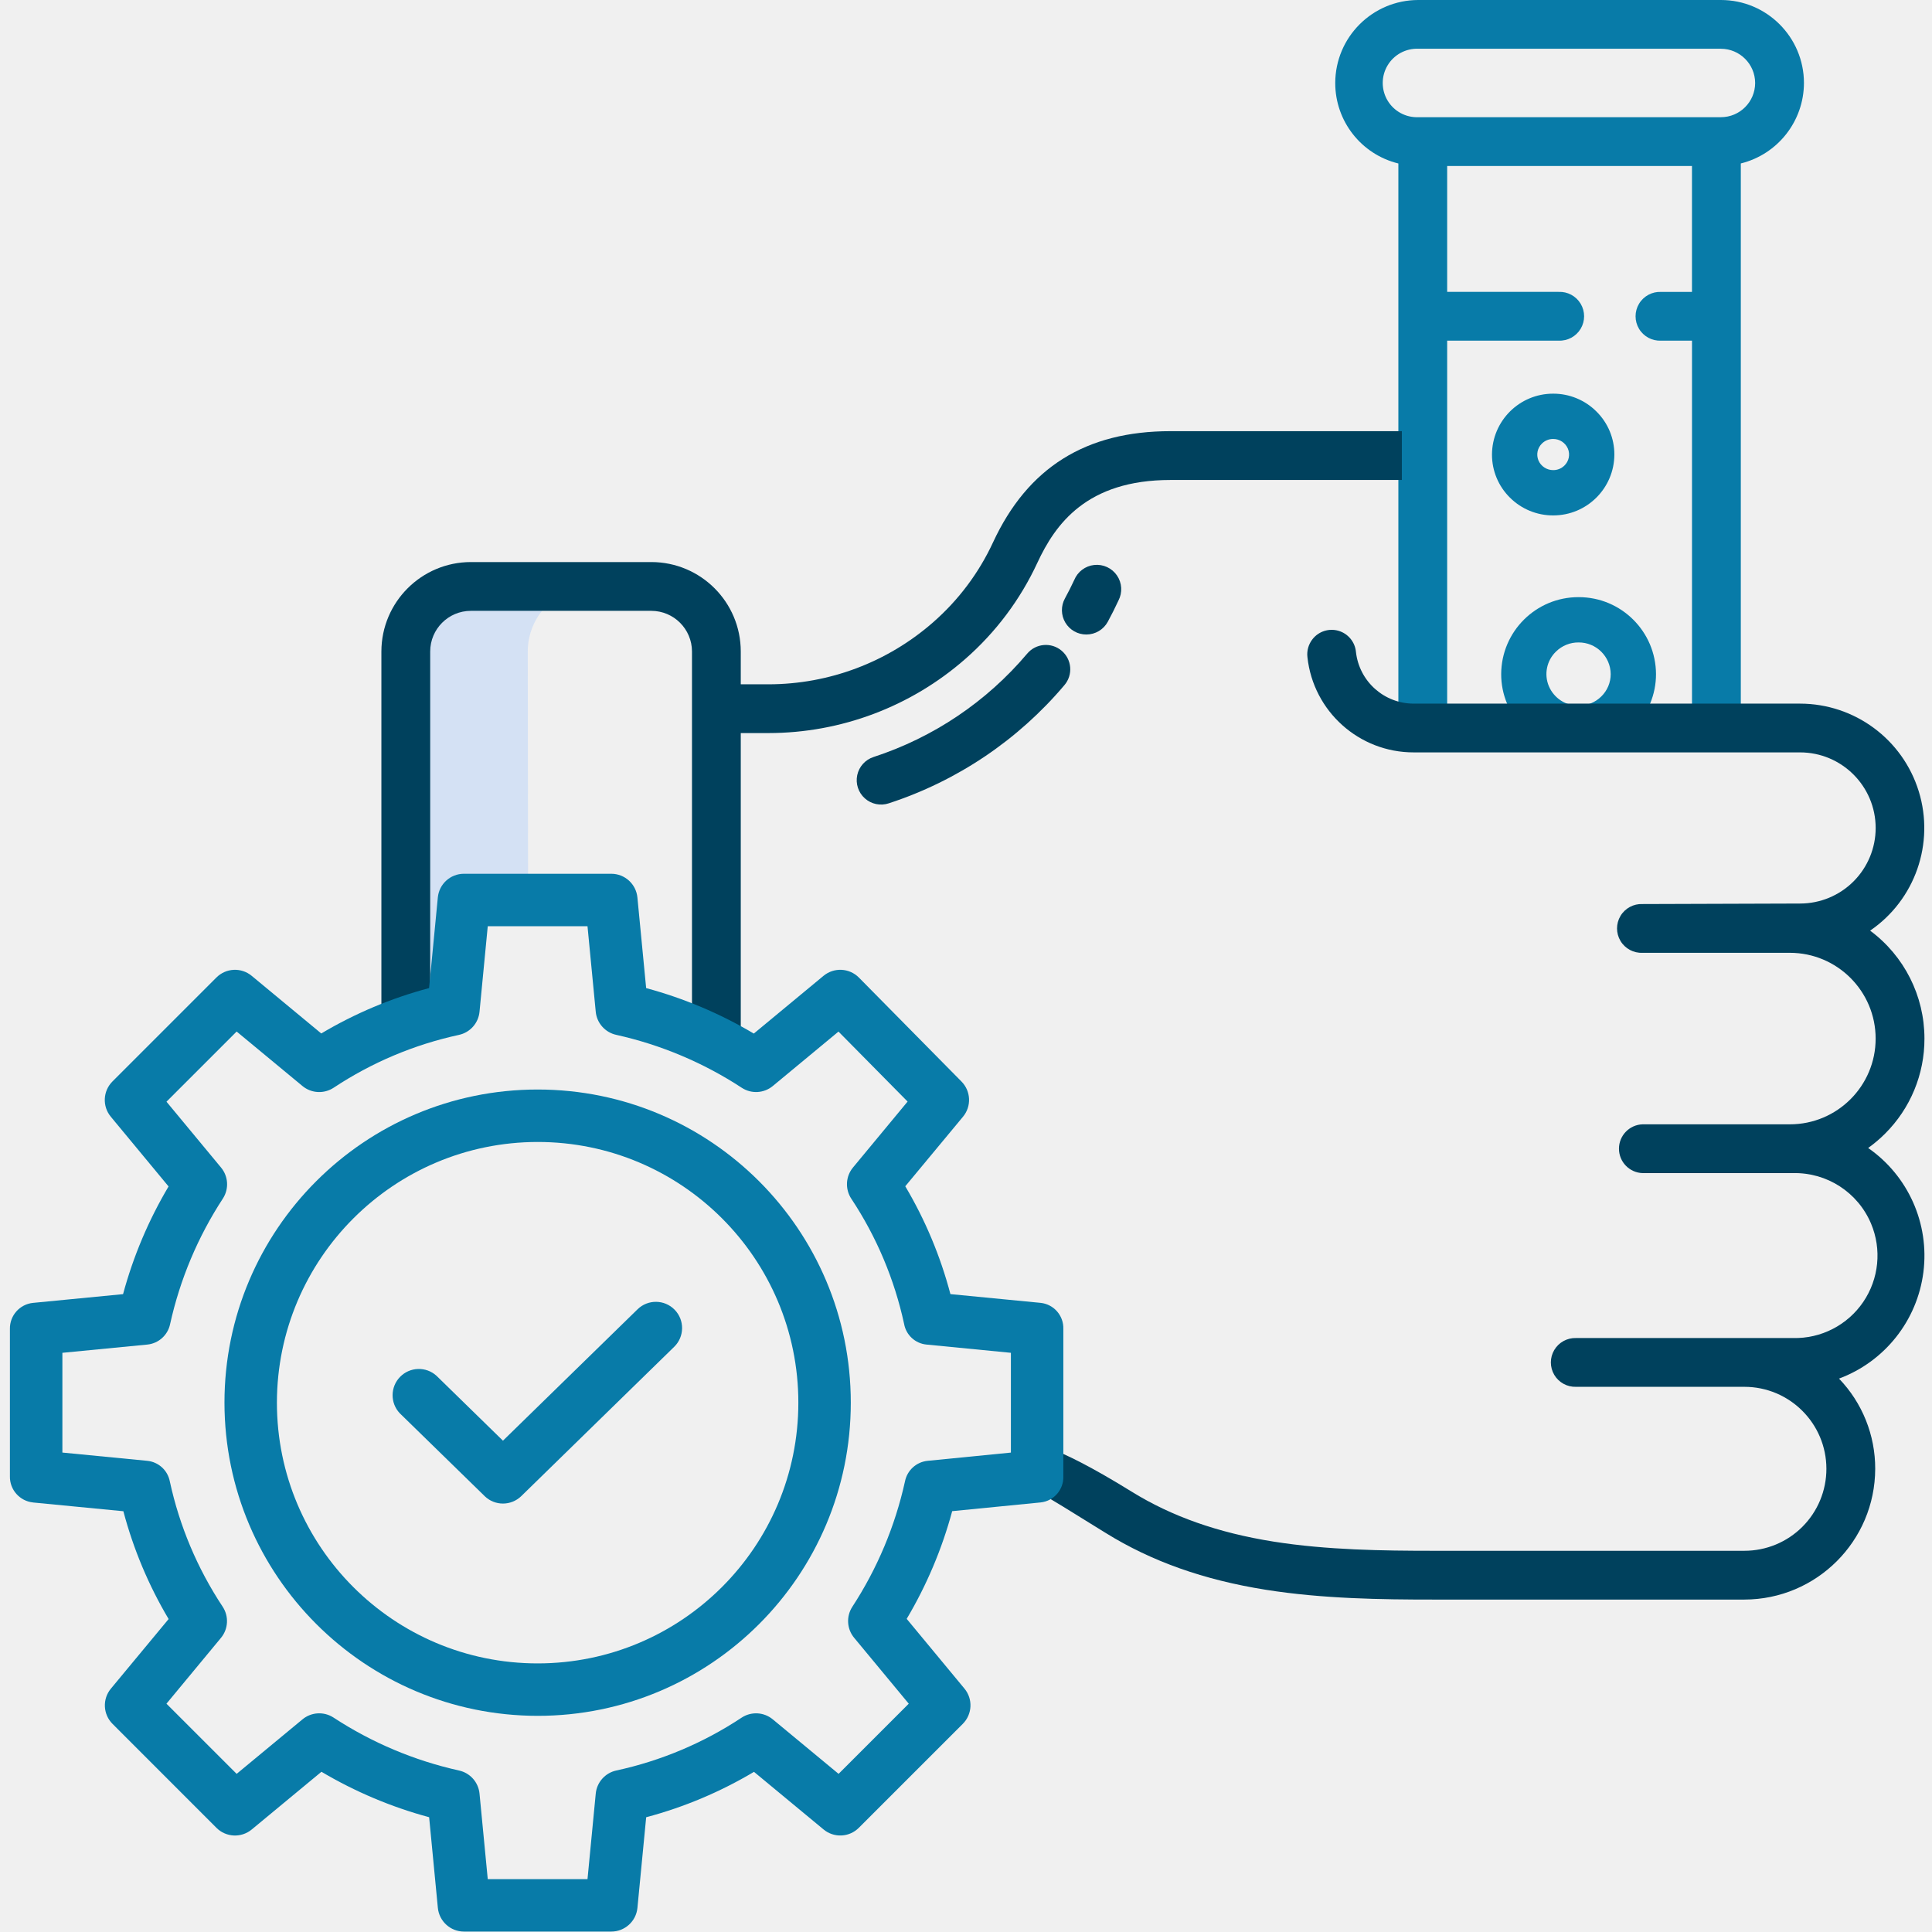
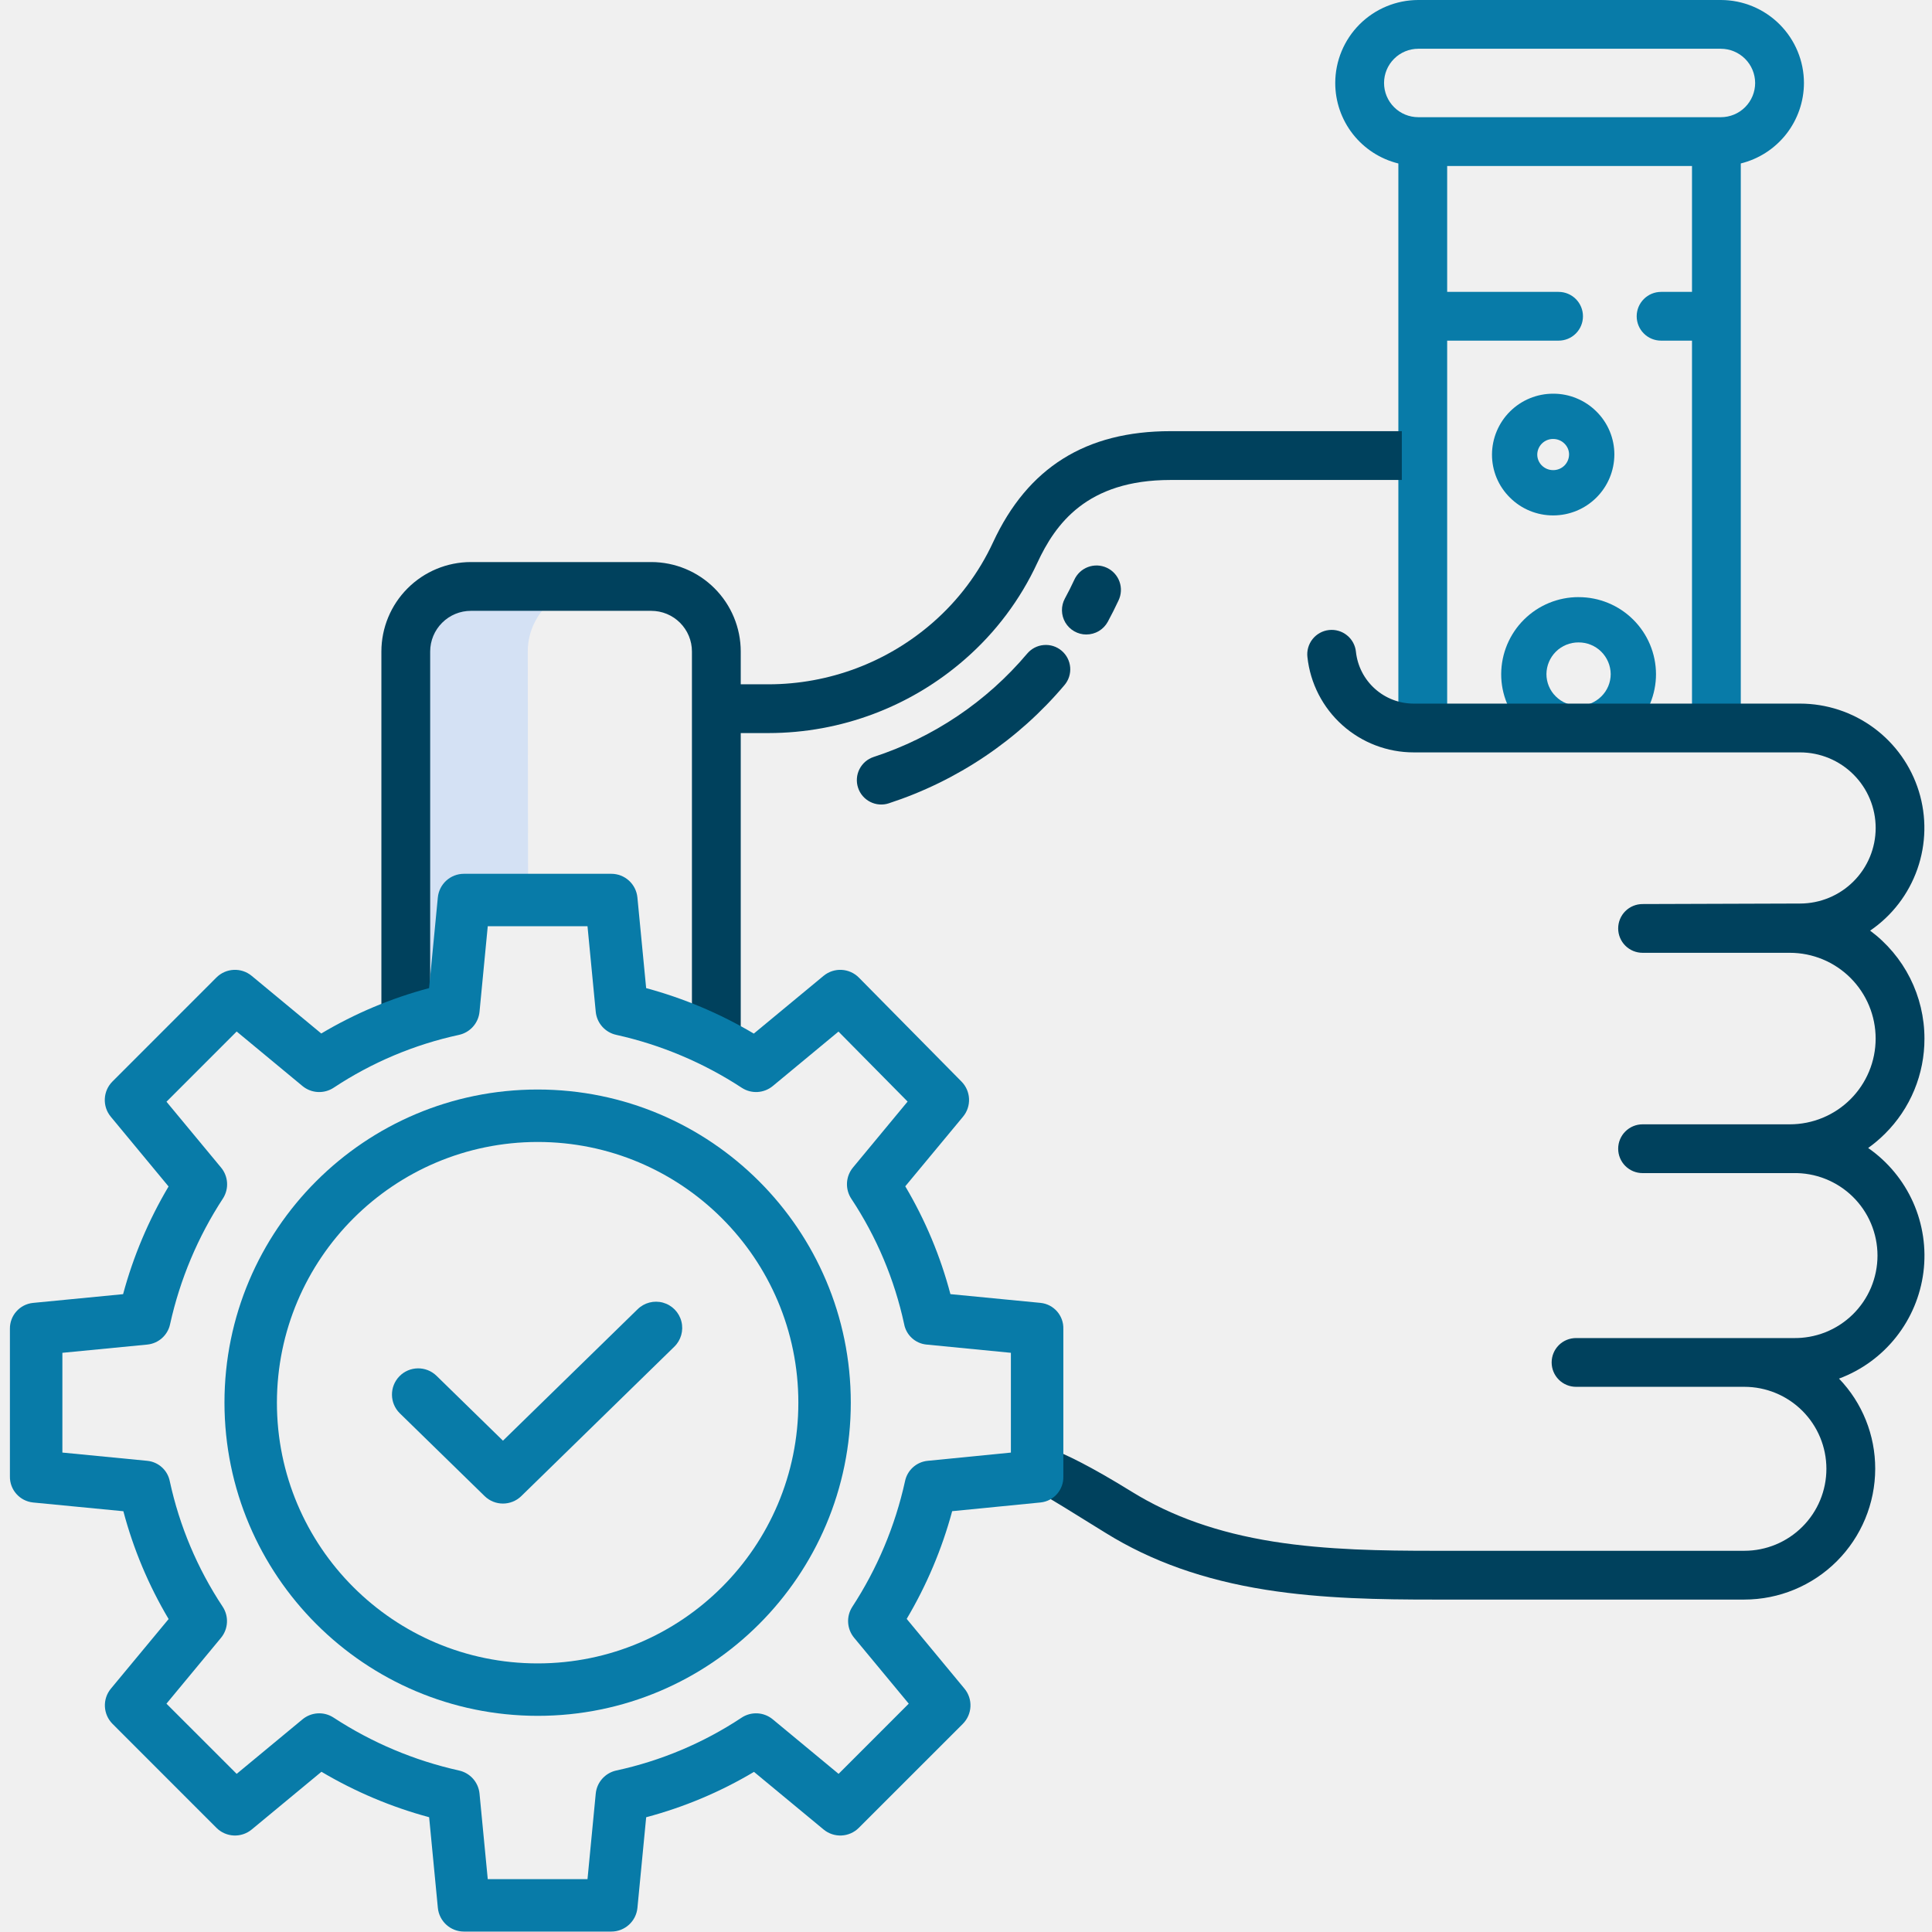
<svg xmlns="http://www.w3.org/2000/svg" width="76" height="76" viewBox="0 0 76 76" fill="none">
  <g clip-path="url(#clip0_697_14067)">
-     <path d="M23.32 23.07h-4.798a2.56 2.56 0 00-2.56 2.558l.013 13.976 1.536-.22.767-3.996 2.495-.542-.012-9.218a2.557 2.557 0 012.56-2.558z" fill="#D4E1F4" />
-     <path d="M61.096 20.275h.002a2.403 2.403 0 002.407-2.392 2.37 2.37 0 00-.707-1.697 2.397 2.397 0 00-1.699-.7h-.001a2.404 2.404 0 00-2.407 2.393 2.37 2.37 0 00.706 1.696 2.396 2.396 0 001.7.7zm.002-3.007a.627.627 0 01.579.38.603.603 0 01-.14.669.62.62 0 01-.44.176.628.628 0 01-.578-.38.603.603 0 01.14-.668.62.62 0 01.439-.177zm.999 6.222a3.039 3.039 0 00-3.044 3.024 2.996 2.996 0 00.893 2.144 3.034 3.034 0 002.15.885h.002a3.034 3.034 0 002.149-.883 2.999 2.999 0 00.896-2.142A3.04 3.04 0 0062.1 23.49h-.003zm1.264 3.027a1.227 1.227 0 01-.368.878 1.265 1.265 0 01-.896.367h-.001a1.263 1.263 0 01-1.168-.77 1.229 1.229 0 01.28-1.36 1.25 1.25 0 01.889-.36 1.256 1.256 0 011.264 1.245z" fill="#087BA8" />
-     <path d="M67.696 0H55.792a3.271 3.271 0 00-3.267 3.264 3.257 3.257 0 002.483 3.167v22.208l1.92-.002V13.4h4.383a.96.96 0 100-1.918h-4.383V6.53h9.63v4.953h-1.215a.96.96 0 100 1.918h1.216v15.24l1.92-.003V6.43a3.27 3.27 0 002.484-3.165A3.267 3.267 0 0067.696 0zm0 4.61H55.792a1.347 1.347 0 110-2.692h11.904a1.35 1.35 0 011.347 1.346 1.347 1.347 0 01-1.347 1.346z" fill="#087BA8" />
-     <path d="M46.044 16.961c-3.33 0-5.615 1.43-6.98 4.373a9.461 9.461 0 01-2.358 3.146 9.832 9.832 0 01-6.473 2.439H29.14v-1.292a3.52 3.52 0 00-3.52-3.517h-7.097a3.524 3.524 0 00-3.52 3.517v14.79h1.92v-14.79a1.6 1.6 0 011.6-1.598h7.098a1.602 1.602 0 011.6 1.598v15.288a.959.959 0 001.919 0V28.837h1.094a11.75 11.75 0 007.739-2.916 11.369 11.369 0 002.833-3.78c.705-1.518 1.937-3.26 5.239-3.26h9.1v-1.919h-9.1zm29.659 23.893a5.283 5.283 0 00-2.137-4.245 4.892 4.892 0 00-2.758-8.93H55.613a2.286 2.286 0 01-2.274-2.038.958.958 0 00-1.706-.5.959.959 0 00-.202.71 4.198 4.198 0 004.182 3.746h15.195a2.976 2.976 0 012.976 2.973 2.973 2.973 0 01-2.976 2.973l-6.194.02a.96.96 0 100 1.918h5.793a3.377 3.377 0 013.376 3.374 3.373 3.373 0 01-3.376 3.373h-5.792a.96.96 0 000 1.919h5.921a3.25 3.25 0 013.066 1.986 3.244 3.244 0 01-3.066 4.502h-8.538a.96.96 0 100 1.919h6.62a3.228 3.228 0 013.228 3.225 3.224 3.224 0 01-3.228 3.225H56.364c-1.935 0-4.174-.028-6.272-.362-2.179-.347-4.003-.99-5.578-1.966-3.27-2.022-3.891-1.849-3.891-1.849l-.163 1.912c.563 0 .029-.296 3.041 1.567 1.796 1.114 3.853 1.844 6.288 2.231 2.237.356 4.566.386 6.574.386h12.255a5.155 5.155 0 005.148-5.144 5.097 5.097 0 00-1.424-3.548 5.164 5.164 0 003.32-4.19 5.158 5.158 0 00-2.173-4.882c.236-.17.458-.357.663-.562a5.256 5.256 0 001.551-3.743z" fill="#00415D" />
-     <path d="M41.76 25.596a.96.96 0 00-1.352.115 13.307 13.307 0 01-6.04 4.066.959.959 0 10.596 1.823 15.226 15.226 0 006.91-4.652.957.957 0 00-.114-1.352zm.974-.636a.96.96 0 00.844-.502c.148-.273.29-.555.42-.836a.96.96 0 10-1.74-.807c-.114.245-.238.49-.367.727a.958.958 0 00.843 1.418z" fill="#00415D" />
-     <path d="M1.3 59.104l3.553.344a16.63 16.63 0 001.78 4.241l-2.27 2.737a1.03 1.03 0 00.064 1.387l4.088 4.09c.376.376.977.404 1.387.065l2.743-2.271a16.994 16.994 0 004.236 1.788l.343 3.565c.052.529.496.933 1.026.933h5.798c.531 0 .976-.404 1.027-.933l.344-3.564A16.636 16.636 0 0029.66 69.7l2.738 2.267c.41.34 1.01.311 1.386-.066l4.09-4.089c.376-.377.405-.978.065-1.387l-2.272-2.743a16.96 16.96 0 001.79-4.237l3.478-.343a1 1 0 00.894-1.026v-5.798a1 1 0 00-.896-1.027l-3.546-.344a16.604 16.604 0 00-1.776-4.242l2.271-2.736a1.031 1.031 0 00-.058-1.383l-4.036-4.09c-.376-.38-.98-.41-1.392-.07l-2.743 2.272a16.964 16.964 0 00-4.235-1.789l-.344-3.565a1.032 1.032 0 00-1.026-.932H18.25a1.03 1.03 0 00-1.027.933l-.344 3.564a16.638 16.638 0 00-4.241 1.785l-2.737-2.267a1.031 1.031 0 00-1.388.066l-4.089 4.089a1.031 1.031 0 00-.065 1.387l2.272 2.743a16.972 16.972 0 00-1.79 4.236l-3.542.344c-.524.053-.92.5-.909 1.026v5.798c-.01.526.386.973.91 1.027zm1.154-5.888l3.34-.324c.444-.044.808-.371.898-.808a14.913 14.913 0 012.078-4.94 1.031 1.031 0 00-.075-1.216l-2.146-2.59 2.76-2.76 2.59 2.144c.35.29.851.316 1.23.064a14.47 14.47 0 014.925-2.076c.439-.096.766-.463.809-.91l.324-3.364h3.924l.324 3.364c.043.446.37.814.809.909a14.936 14.936 0 014.939 2.084c.378.245.87.215 1.217-.072l2.584-2.141 2.719 2.753-2.149 2.594c-.29.351-.316.851-.064 1.23a14.463 14.463 0 012.076 4.926.99.99 0 00.873.808l3.327.325v3.925l-3.276.324a1.01 1.01 0 00-.89.808 14.918 14.918 0 01-2.075 4.939 1.03 1.03 0 00.077 1.217l2.146 2.59-2.76 2.76-2.589-2.144a1.032 1.032 0 00-1.23-.064 14.465 14.465 0 01-4.925 2.076 1.032 1.032 0 00-.809.91l-.324 3.363h-3.924l-.324-3.364a1.032 1.032 0 00-.808-.909 14.926 14.926 0 01-4.938-2.084 1.032 1.032 0 00-1.218.072l-2.59 2.144-2.761-2.76 2.145-2.59c.29-.351.316-.851.063-1.23a14.465 14.465 0 01-2.076-4.926 1.005 1.005 0 00-.886-.808l-3.34-.325v-3.924z" fill="#087BA8" />
-     <path d="M21.15 67.497c6.803 0 12.318-5.515 12.318-12.32 0-6.803-5.515-12.318-12.319-12.318-6.804 0-12.319 5.515-12.319 12.319.007 6.8 5.518 12.312 12.32 12.319zm0-22.575c5.663 0 10.255 4.592 10.255 10.256 0 5.664-4.592 10.256-10.256 10.256-5.664 0-10.256-4.592-10.256-10.256.006-5.661 4.595-10.25 10.256-10.256z" fill="#087BA8" />
-     <path d="M19.064 58.853c.401.391 1.04.391 1.442 0l6.015-5.873a1.03 1.03 0 10-1.441-1.476l-5.295 5.169-2.618-2.557a1.033 1.033 0 00-1.442 1.477l3.34 3.26z" fill="#087BA8" />
+     <path d="M23.321 23.07H18.522C17.843 23.07 17.192 23.339 16.712 23.819C16.232 24.299 15.962 24.949 15.962 25.628L15.975 39.604L17.511 39.384L18.278 35.388L20.773 34.846L20.761 25.628C20.761 25.292 20.827 24.959 20.956 24.649C21.085 24.339 21.273 24.057 21.511 23.819C21.748 23.582 22.031 23.393 22.341 23.265C22.652 23.136 22.985 23.07 23.321 23.07Z" fill="#D4E1F4" />
+     <path d="M61.096 20.275H61.098C61.734 20.276 62.344 20.025 62.796 19.576C63.247 19.128 63.502 18.519 63.505 17.883C63.506 17.567 63.444 17.255 63.322 16.963C63.201 16.672 63.023 16.408 62.798 16.186C62.575 15.964 62.31 15.787 62.018 15.668C61.727 15.547 61.414 15.486 61.099 15.487H61.098C60.462 15.486 59.851 15.737 59.4 16.186C58.949 16.634 58.694 17.243 58.691 17.879C58.69 18.195 58.752 18.507 58.873 18.799C58.995 19.09 59.173 19.354 59.398 19.575C59.621 19.798 59.886 19.974 60.177 20.094C60.469 20.214 60.781 20.276 61.096 20.275ZM61.098 17.268C61.18 17.268 61.262 17.284 61.339 17.315C61.415 17.346 61.484 17.392 61.543 17.451C61.6 17.507 61.646 17.574 61.677 17.648C61.708 17.721 61.724 17.801 61.723 17.881C61.721 18.045 61.654 18.202 61.537 18.317C61.42 18.431 61.262 18.495 61.098 18.493C61.015 18.494 60.933 18.478 60.857 18.447C60.78 18.415 60.711 18.369 60.652 18.311C60.595 18.255 60.55 18.188 60.519 18.114C60.488 18.04 60.472 17.961 60.472 17.881C60.474 17.716 60.541 17.56 60.658 17.445C60.776 17.33 60.934 17.266 61.098 17.268V17.268Z" fill="#087BA8" />
+     <path d="M62.097 23.489C61.293 23.488 60.52 23.806 59.95 24.373C59.379 24.94 59.057 25.71 59.053 26.514C59.051 26.913 59.13 27.308 59.283 27.676C59.437 28.044 59.662 28.378 59.946 28.658C60.228 28.939 60.564 29.163 60.933 29.314C61.302 29.466 61.697 29.544 62.096 29.543H62.098C62.496 29.544 62.891 29.467 63.26 29.315C63.629 29.164 63.964 28.941 64.247 28.66C64.531 28.381 64.757 28.047 64.911 27.679C65.064 27.312 65.143 26.917 65.143 26.518C65.14 25.713 64.818 24.942 64.247 24.375C63.677 23.807 62.904 23.489 62.1 23.49L62.097 23.489ZM63.361 26.517C63.361 26.681 63.328 26.843 63.265 26.993C63.202 27.144 63.109 27.281 62.993 27.395C62.875 27.512 62.735 27.605 62.582 27.668C62.428 27.731 62.263 27.763 62.097 27.762H62.096C61.929 27.763 61.765 27.731 61.611 27.667C61.457 27.604 61.317 27.511 61.2 27.394C61.083 27.28 60.991 27.143 60.928 26.992C60.865 26.841 60.833 26.68 60.833 26.516C60.836 26.183 60.971 25.866 61.207 25.632C61.444 25.399 61.764 25.269 62.096 25.271C62.429 25.269 62.749 25.399 62.986 25.632C63.223 25.866 63.358 26.184 63.361 26.517V26.517Z" fill="#087BA8" />
+     <path d="M67.696 0H55.792C54.926 0.001 54.096 0.345 53.483 0.957C52.871 1.569 52.526 2.399 52.525 3.264C52.525 3.994 52.769 4.702 53.219 5.276C53.67 5.85 54.299 6.257 55.008 6.431V28.639L56.928 28.637V13.4H61.311C61.565 13.4 61.809 13.3 61.989 13.12C62.169 12.94 62.27 12.696 62.27 12.441C62.27 12.187 62.169 11.943 61.989 11.763C61.809 11.583 61.565 11.482 61.311 11.482H56.928V6.529H66.559V11.482H65.343C65.089 11.482 64.844 11.583 64.665 11.763C64.484 11.943 64.383 12.187 64.383 12.441C64.383 12.696 64.484 12.94 64.665 13.12C64.844 13.3 65.089 13.4 65.343 13.4H66.559V28.639L68.478 28.637V6.43C69.187 6.255 69.816 5.848 70.266 5.275C70.716 4.701 70.961 3.994 70.963 3.265C70.962 2.399 70.617 1.57 70.005 0.958C69.393 0.346 68.562 0.001 67.696 0ZM67.696 4.61H55.792C55.435 4.61 55.092 4.469 54.84 4.216C54.587 3.964 54.445 3.621 54.445 3.264C54.445 2.907 54.587 2.565 54.84 2.313C55.092 2.06 55.435 1.918 55.792 1.918H67.696C68.053 1.919 68.395 2.061 68.648 2.314C68.9 2.566 69.042 2.908 69.043 3.264C69.043 3.621 68.901 3.963 68.648 4.216C68.396 4.468 68.053 4.61 67.696 4.61Z" fill="#087BA8" />
+     <path d="M46.044 16.961C42.713 16.961 40.429 18.392 39.064 21.334C38.507 22.536 37.703 23.608 36.706 24.48C34.915 26.05 32.615 26.917 30.233 26.919H29.139V25.627C29.138 24.695 28.767 23.801 28.107 23.142C27.447 22.482 26.553 22.111 25.62 22.11H18.522C17.589 22.111 16.695 22.482 16.035 23.142C15.375 23.801 15.004 24.695 15.003 25.627V40.417H16.922V25.627C16.923 25.203 17.092 24.797 17.392 24.498C17.692 24.198 18.098 24.029 18.522 24.029H25.62C26.044 24.029 26.451 24.198 26.75 24.497C27.05 24.797 27.219 25.203 27.219 25.627V40.915C27.219 41.169 27.32 41.413 27.5 41.593C27.68 41.773 27.925 41.874 28.179 41.874C28.434 41.874 28.678 41.773 28.858 41.593C29.038 41.413 29.139 41.169 29.139 40.915V28.837H30.233C33.081 28.835 35.831 27.799 37.972 25.921C39.171 24.873 40.136 23.586 40.805 22.142C41.51 20.623 42.742 18.881 46.044 18.881H55.144V16.962L46.044 16.961Z" fill="#00415D" />
+     <path d="M75.703 40.854C75.703 40.029 75.51 39.215 75.139 38.478C74.768 37.741 74.229 37.101 73.566 36.609C74.43 36.02 75.081 35.17 75.426 34.183C75.771 33.197 75.791 32.126 75.483 31.128C75.174 30.129 74.554 29.256 73.713 28.635C72.872 28.014 71.854 27.679 70.808 27.678H55.613C55.05 27.679 54.505 27.471 54.086 27.095C53.666 26.719 53.4 26.201 53.339 25.641C53.327 25.515 53.289 25.393 53.229 25.281C53.169 25.17 53.087 25.071 52.988 24.992C52.89 24.912 52.776 24.852 52.655 24.817C52.533 24.781 52.406 24.77 52.28 24.784C52.154 24.797 52.032 24.836 51.921 24.897C51.81 24.958 51.712 25.041 51.633 25.14C51.554 25.239 51.496 25.353 51.461 25.475C51.426 25.597 51.416 25.724 51.431 25.85C51.543 26.88 52.032 27.833 52.804 28.524C53.576 29.216 54.577 29.598 55.613 29.597H70.808C71.597 29.597 72.354 29.91 72.912 30.468C73.47 31.025 73.784 31.781 73.784 32.57C73.784 33.359 73.47 34.115 72.912 34.672C72.354 35.23 71.597 35.543 70.808 35.543L64.615 35.563C64.36 35.563 64.116 35.664 63.936 35.843C63.756 36.023 63.655 36.267 63.655 36.522C63.655 36.776 63.756 37.02 63.936 37.2C64.116 37.38 64.36 37.481 64.615 37.481H70.407C71.302 37.481 72.161 37.836 72.794 38.469C73.427 39.102 73.783 39.96 73.783 40.855C73.783 41.749 73.427 42.608 72.794 43.24C72.161 43.873 71.302 44.228 70.407 44.228H64.615C64.36 44.228 64.116 44.33 63.936 44.51C63.756 44.689 63.655 44.933 63.655 45.188C63.655 45.442 63.756 45.686 63.936 45.866C64.116 46.046 64.36 46.147 64.615 46.147H70.536C70.969 46.137 71.399 46.214 71.801 46.373C72.203 46.532 72.57 46.769 72.879 47.071C73.188 47.373 73.434 47.734 73.602 48.133C73.769 48.531 73.856 48.959 73.856 49.391C73.856 49.823 73.769 50.251 73.602 50.65C73.434 51.048 73.188 51.409 72.879 51.711C72.57 52.013 72.203 52.251 71.801 52.41C71.399 52.568 70.969 52.645 70.536 52.636H61.998C61.743 52.636 61.499 52.736 61.319 52.916C61.139 53.096 61.038 53.34 61.038 53.595C61.038 53.849 61.139 54.093 61.319 54.273C61.499 54.453 61.743 54.554 61.998 54.554H68.618C69.474 54.554 70.295 54.894 70.9 55.498C71.506 56.103 71.846 56.924 71.846 57.779C71.846 58.634 71.506 59.455 70.9 60.059C70.295 60.664 69.474 61.004 68.618 61.004H56.364C54.429 61.004 52.19 60.976 50.092 60.642C47.913 60.295 46.089 59.652 44.514 58.676C41.244 56.654 40.623 56.827 40.623 56.827L40.46 58.739C41.023 58.739 40.489 58.443 43.501 60.306C45.297 61.42 47.354 62.15 49.789 62.537C52.026 62.893 54.355 62.923 56.363 62.923H68.618C69.983 62.922 71.291 62.379 72.256 61.415C73.221 60.45 73.764 59.143 73.766 57.779C73.769 56.456 73.259 55.184 72.342 54.231C73.225 53.902 74.002 53.338 74.587 52.599C75.172 51.861 75.544 50.977 75.663 50.042C75.781 49.107 75.641 48.158 75.258 47.297C74.874 46.437 74.263 45.697 73.489 45.159C73.725 44.99 73.947 44.802 74.152 44.597C74.646 44.107 75.037 43.523 75.303 42.881C75.569 42.238 75.705 41.549 75.703 40.854Z" fill="#00415D" />
+     <path d="M41.76 25.596C41.664 25.515 41.552 25.453 41.432 25.415C41.312 25.377 41.186 25.363 41.06 25.374C40.934 25.384 40.812 25.419 40.7 25.477C40.588 25.535 40.489 25.615 40.407 25.711C38.812 27.601 36.72 29.009 34.367 29.777C34.248 29.816 34.137 29.878 34.041 29.96C33.945 30.043 33.867 30.143 33.81 30.255C33.753 30.367 33.718 30.49 33.709 30.615C33.699 30.741 33.714 30.867 33.754 30.987C33.793 31.107 33.855 31.218 33.937 31.313C34.019 31.409 34.12 31.487 34.232 31.544C34.344 31.601 34.467 31.636 34.593 31.645C34.718 31.655 34.845 31.64 34.964 31.6C37.656 30.722 40.049 29.111 41.875 26.948C41.956 26.852 42.018 26.741 42.056 26.621C42.094 26.5 42.109 26.374 42.098 26.248C42.087 26.123 42.052 26.001 41.994 25.889C41.936 25.777 41.856 25.677 41.76 25.596Z" fill="#00415D" />
+     <path d="M42.734 24.959C42.906 24.959 43.076 24.913 43.225 24.825C43.373 24.736 43.495 24.61 43.578 24.458C43.726 24.185 43.868 23.903 43.999 23.622C44.054 23.507 44.086 23.383 44.093 23.255C44.1 23.128 44.081 23.001 44.038 22.881C43.996 22.761 43.929 22.651 43.843 22.557C43.758 22.463 43.654 22.387 43.538 22.334C43.422 22.28 43.297 22.25 43.17 22.245C43.043 22.241 42.916 22.261 42.797 22.306C42.677 22.351 42.568 22.419 42.475 22.507C42.383 22.594 42.309 22.699 42.257 22.815C42.144 23.06 42.02 23.305 41.891 23.542C41.812 23.688 41.771 23.853 41.775 24.019C41.778 24.185 41.824 24.348 41.909 24.491C41.994 24.633 42.115 24.752 42.259 24.834C42.404 24.916 42.567 24.96 42.734 24.96V24.959Z" fill="#00415D" />
+     <path d="M1.3 59.104L4.853 59.448C5.247 60.937 5.846 62.365 6.633 63.689L4.363 66.426C4.023 66.836 4.051 67.436 4.427 67.813L8.515 71.903C8.891 72.279 9.492 72.307 9.902 71.968L12.645 69.697C13.969 70.482 15.394 71.084 16.881 71.485L17.224 75.05C17.276 75.579 17.72 75.983 18.25 75.983H24.048C24.579 75.983 25.024 75.579 25.075 75.05L25.419 71.486C26.909 71.09 28.336 70.49 29.66 69.701L32.398 71.968C32.807 72.307 33.408 72.279 33.784 71.902L37.874 67.813C38.25 67.436 38.279 66.835 37.939 66.426L35.667 63.683C36.453 62.358 37.055 60.933 37.456 59.446L40.935 59.103C41.457 59.048 41.846 58.6 41.829 58.077V52.279C41.846 51.754 41.455 51.306 40.933 51.252L37.387 50.908C36.995 49.419 36.397 47.991 35.611 46.666L37.882 43.929C38.221 43.523 38.196 42.925 37.824 42.547L33.788 38.458C33.412 38.077 32.808 38.047 32.396 38.388L29.653 40.659C28.329 39.873 26.904 39.272 25.418 38.87L25.074 35.305C25.023 34.776 24.578 34.373 24.048 34.373H18.25C17.718 34.373 17.274 34.776 17.223 35.306L16.879 38.87C15.39 39.266 13.962 39.866 12.638 40.655L9.901 38.388C9.491 38.048 8.889 38.077 8.513 38.453L4.424 42.543C4.048 42.919 4.019 43.521 4.359 43.93L6.631 46.673C5.845 47.997 5.243 49.422 4.842 50.909L1.299 51.253C0.775 51.306 0.38 51.752 0.39 52.279V58.077C0.38 58.603 0.776 59.05 1.3 59.104ZM2.454 53.216L5.794 52.892C6.238 52.848 6.602 52.521 6.692 52.084C7.081 50.326 7.785 48.652 8.77 47.145C9.014 46.767 8.983 46.274 8.695 45.928L6.549 43.339L9.31 40.577L11.899 42.722C12.25 43.012 12.75 43.038 13.129 42.786C14.628 41.794 16.298 41.09 18.054 40.71C18.493 40.614 18.82 40.247 18.863 39.8L19.187 36.436H23.111L23.435 39.8C23.478 40.246 23.805 40.614 24.244 40.709C26.003 41.1 27.676 41.806 29.183 42.793C29.561 43.038 30.053 43.008 30.4 42.721L32.984 40.58L35.703 43.333L33.554 45.927C33.264 46.278 33.238 46.778 33.49 47.158C34.482 48.656 35.186 50.327 35.566 52.083C35.645 52.516 36.001 52.846 36.44 52.891L39.766 53.216V57.141L36.49 57.465C36.048 57.509 35.687 57.837 35.6 58.273C35.212 60.031 34.509 61.704 33.525 63.212C33.282 63.591 33.313 64.083 33.602 64.429L35.748 67.018L32.988 69.779L30.399 67.635C30.048 67.344 29.548 67.318 29.169 67.571C27.671 68.563 26 69.267 24.244 69.647C23.805 69.743 23.478 70.11 23.435 70.556L23.111 73.92H19.187L18.863 70.556C18.82 70.11 18.494 69.743 18.055 69.647C16.296 69.256 14.623 68.549 13.117 67.563C12.739 67.318 12.246 67.348 11.899 67.635L9.31 69.779L6.548 67.018L8.693 64.429C8.983 64.078 9.009 63.578 8.756 63.198C7.764 61.7 7.06 60.029 6.68 58.273C6.596 57.838 6.236 57.509 5.794 57.465L2.454 57.14V53.216H2.454Z" fill="#087BA8" />
+     <path d="M21.149 67.497C27.953 67.497 33.468 61.982 33.468 55.178C33.468 48.374 27.953 42.859 21.149 42.859C14.345 42.859 8.83 48.374 8.83 55.178C8.837 61.979 14.348 67.49 21.149 67.497ZM21.149 44.922C26.813 44.922 31.405 49.514 31.405 55.178C31.405 60.842 26.813 65.434 21.149 65.434C15.485 65.434 10.893 60.842 10.893 55.178C10.899 49.517 15.488 44.928 21.149 44.922Z" fill="#087BA8" />
+     <path d="M19.064 58.853C19.465 59.244 20.105 59.244 20.506 58.853L26.521 52.98C26.788 52.723 26.896 52.343 26.805 51.984C26.715 51.625 26.438 51.342 26.082 51.243C25.725 51.144 25.343 51.244 25.08 51.504L19.785 56.673L17.167 54.116C16.758 53.723 16.108 53.733 15.712 54.139C15.316 54.545 15.322 55.194 15.725 55.593L19.064 58.853Z" fill="#087BA8" />
  </g>
  <defs>
    <clipPath id="clip0_697_14067">
-       <path fill="#fff" d="M0 0h76v76H0z" />
+       <rect width="76" height="76" fill="white" />
    </clipPath>
  </defs>
</svg>
